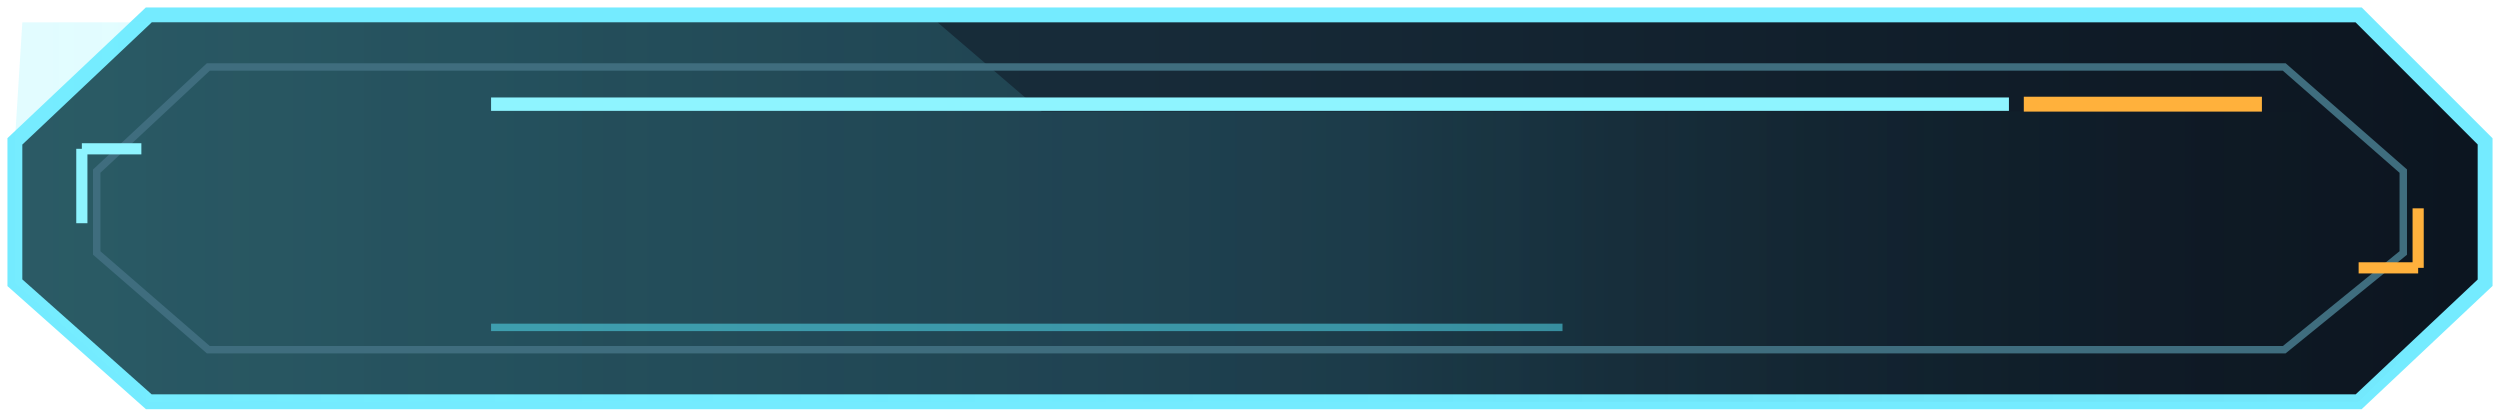
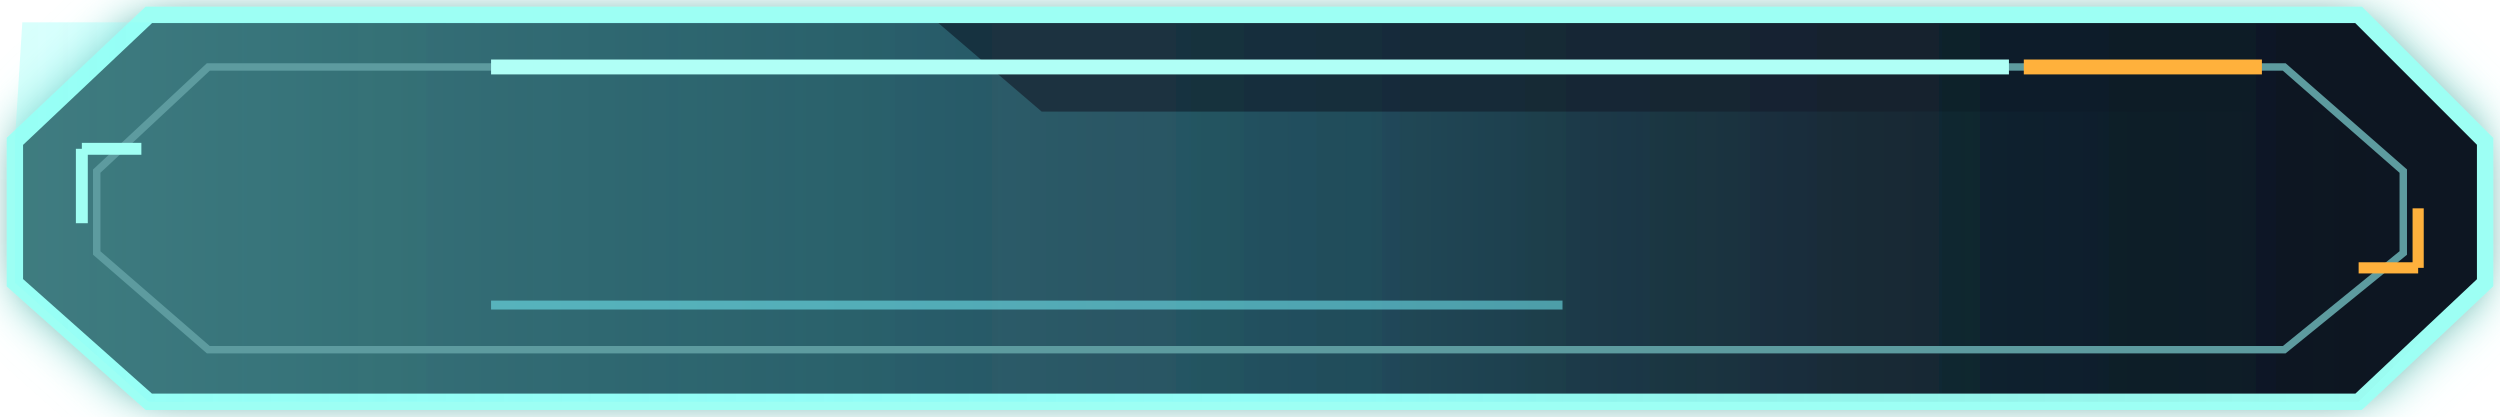
<svg xmlns="http://www.w3.org/2000/svg" width="336" height="56" viewBox="0 0 336 56" version="1.1">
  <defs>
    <linearGradient id="bg_active" x1="0%" y1="0%" x2="100%" y2="0%">
-       <stop offset="0%" stop-color="#14303a" />
-       <stop offset="45%" stop-color="#172b39" />
+       <stop offset="0%" stop-color="#163942" />
+       <stop offset="45%" stop-color="#1a3240" />
      <stop offset="100%" stop-color="#0c1520" />
    </linearGradient>
    <linearGradient id="wash" x1="0%" y1="0%" x2="100%" y2="0%">
-       <stop offset="0%" stop-color="#7af3ff" stop-opacity="0.22" />
-       <stop offset="55%" stop-color="#58ecff" stop-opacity="0.10" />
+       <stop offset="0%" stop-color="#8dfff8" stop-opacity="0.34" />
+       <stop offset="55%" stop-color="#58ecff" stop-opacity="0.16" />
      <stop offset="100%" stop-color="#000000" stop-opacity="0" />
    </linearGradient>
+     <filter id="active_halo" x="-10%" y="-20%" width="120%" height="140%">
+       <feGaussianBlur stdDeviation="3.2" result="blur" />
+       <feMerge>
+         <feMergeNode in="blur" />
+         <feMergeNode in="SourceGraphic" />
+       </feMerge>
+     </filter>
  </defs>
  <g id="nav_shell_active">
-     <path d="M20 2 H317 L334 19 V38 L317 54 H20 L2 38 V19 Z" fill="url(#bg_active)" stroke="#74ebff" stroke-width="2" />
+     <path d="M20 2 H317 L334 19 V38 L317 54 H20 L2 38 V19 Z" fill="url(#bg_active)" stroke="#9dfff4" stroke-width="2.2" filter="url(#active_halo)" />
    <path d="M3 3 H126 L140 15 H317 L333 31 V38 L317 54 H20 L2 38 V19 Z" fill="url(#wash)" />
-     <path d="M28 9 H307 L323 23 V34 L307 47 H28 L13 34 V23 Z" fill="none" stroke="#3f6d7e" stroke-width="1" />
-     <path d="M66 14 H270" stroke="#8ef4ff" stroke-width="1.8" />
-     <path d="M272 14 H304" stroke="#ffb13c" stroke-width="2" />
-     <path d="M66 44 H210" stroke="#58ecff" stroke-width="1" stroke-opacity="0.5" />
-     <path d="M11 20 H19" stroke="#8ef4ff" stroke-width="1.5" />
-     <path d="M11 20 V30" stroke="#8ef4ff" stroke-width="1.5" />
+     <path d="M28 9 H307 L323 23 V34 L307 47 H28 L13 34 V23 Z" fill="none" stroke="#5d9b9f" stroke-width="1" />
+     <path d="M66 9 H270" stroke="#b0fff6" stroke-width="2" />
+     <path d="M272 9 H304" stroke="#ffb13c" stroke-width="2" />
+     <path d="M66 41 H210" stroke="#7af6ff" stroke-width="1.2" stroke-opacity="0.52" />
+     <path d="M11 20 H19" stroke="#a0fff3" stroke-width="1.6" />
+     <path d="M11 20 V30" stroke="#a0fff3" stroke-width="1.6" />
    <path d="M325 36 H317" stroke="#ffb13c" stroke-width="1.5" />
    <path d="M325 36 V28" stroke="#ffb13c" stroke-width="1.5" />
  </g>
</svg>
